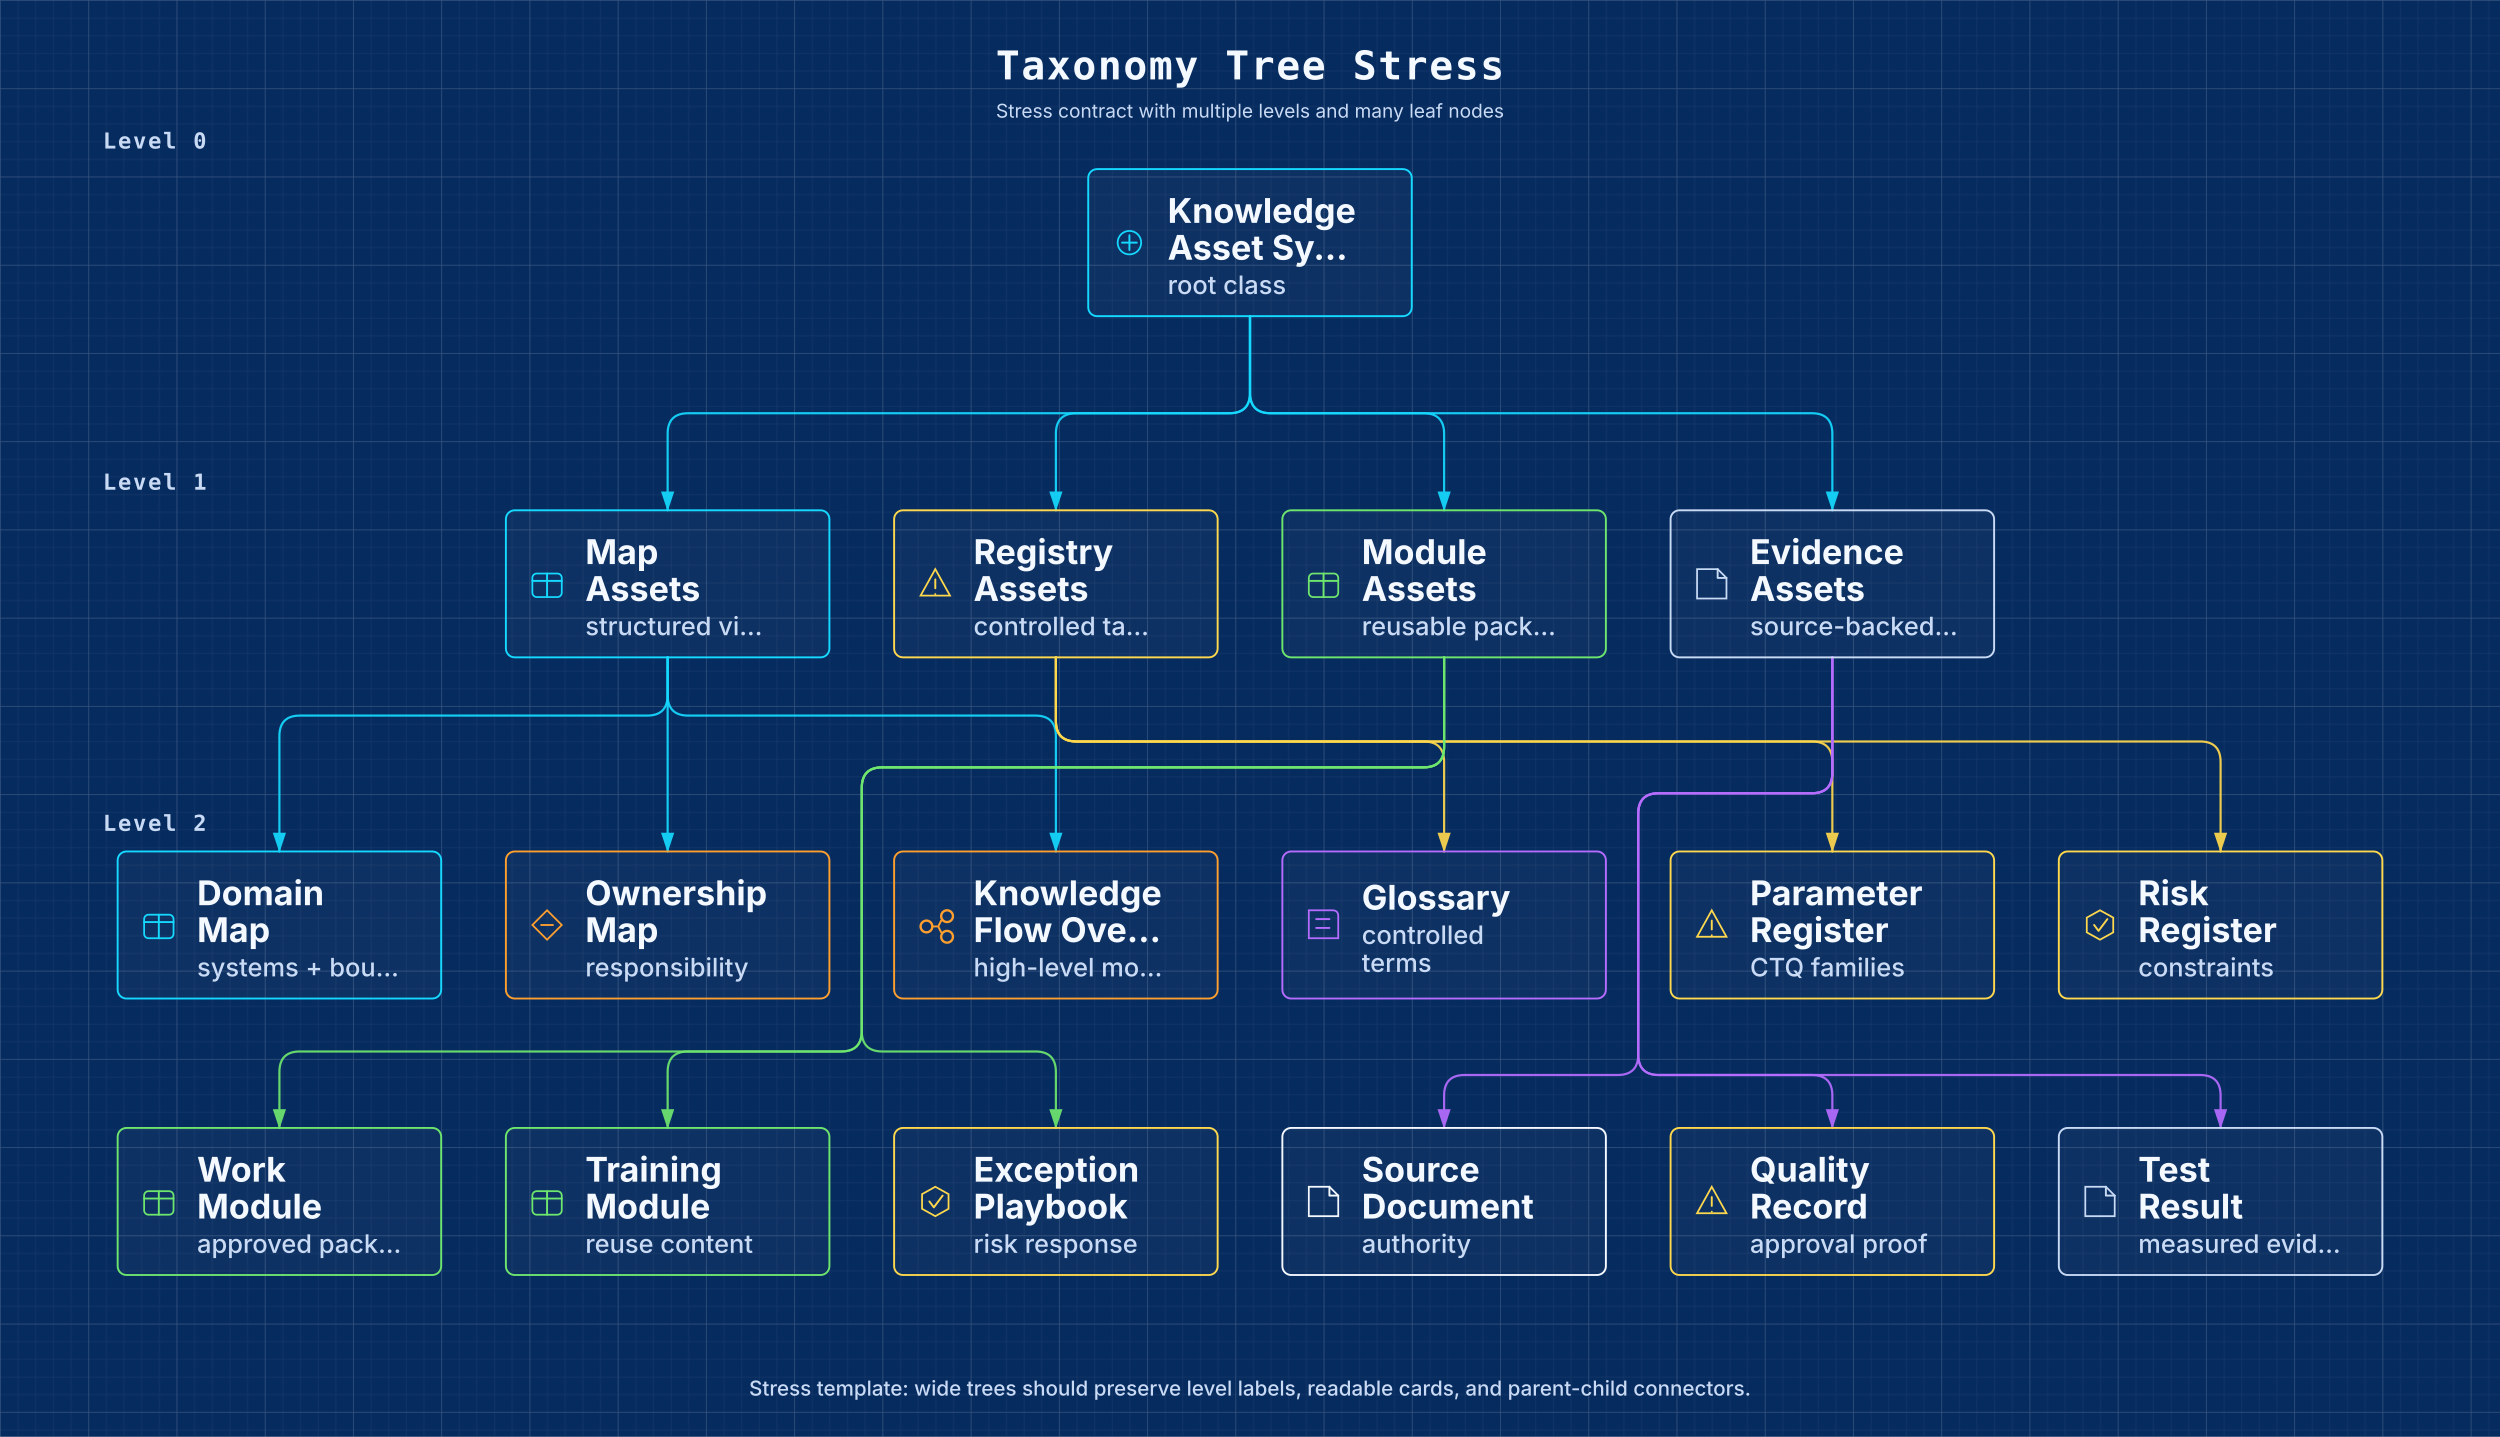
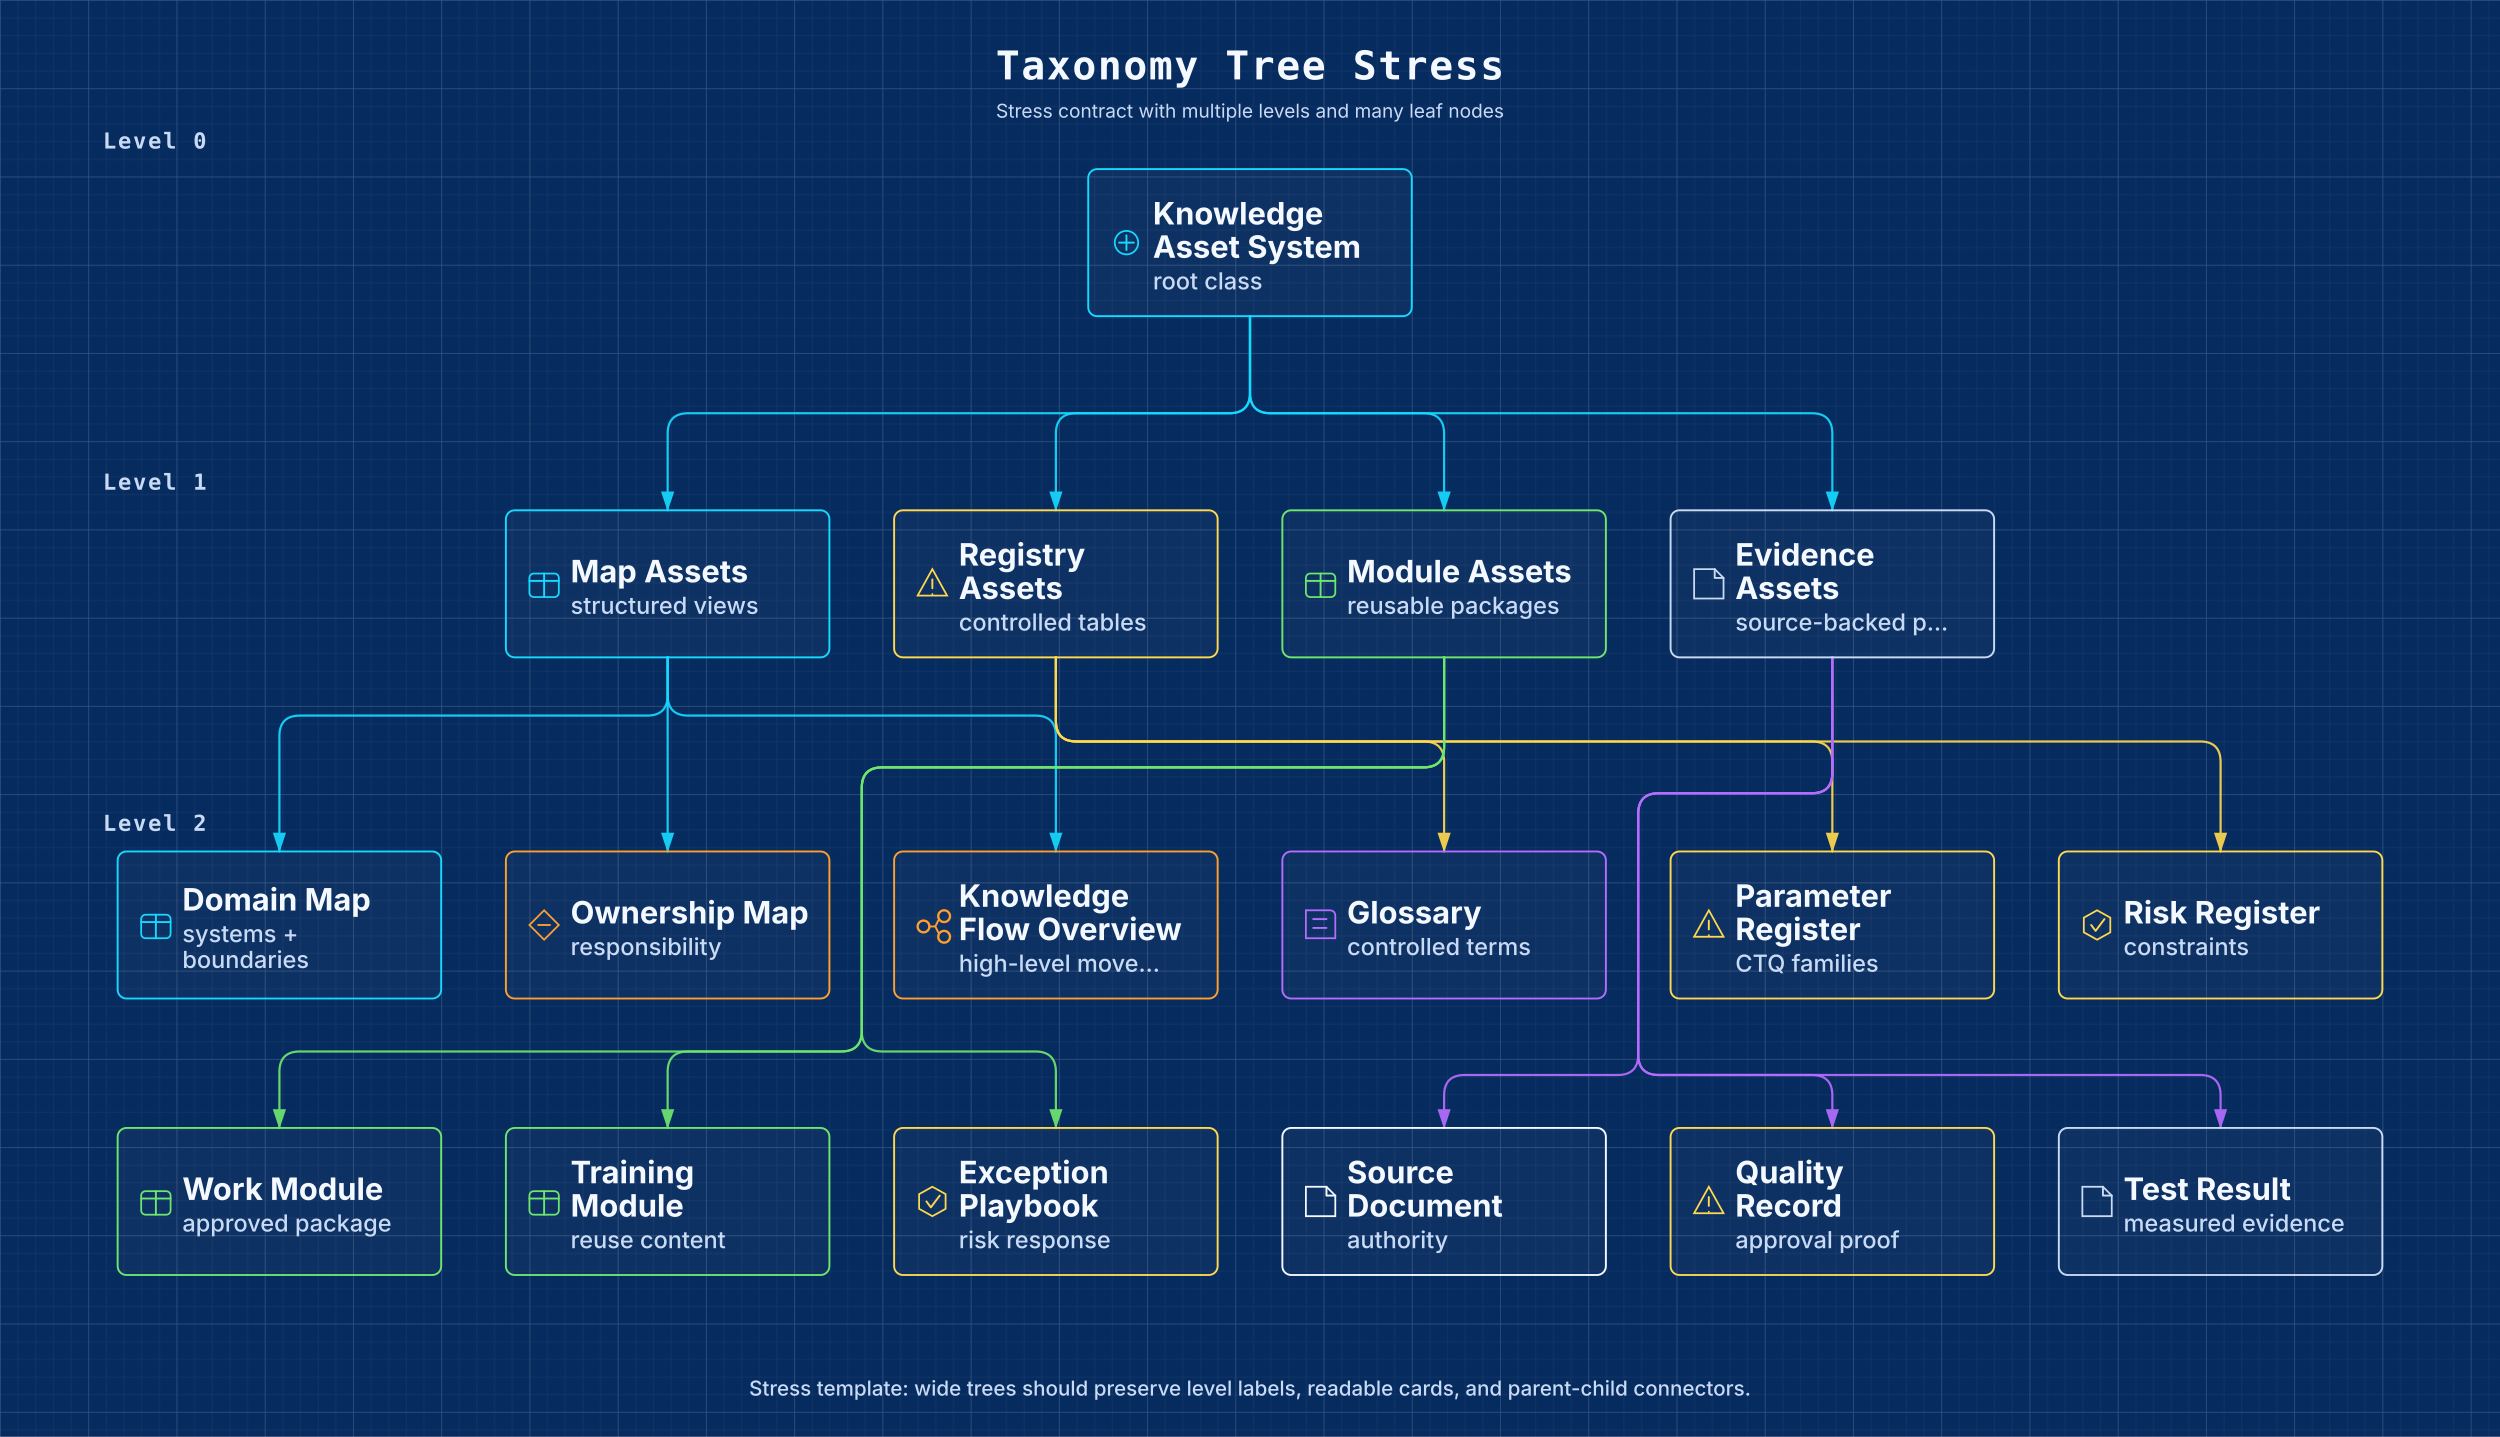
<svg xmlns="http://www.w3.org/2000/svg" width="1700" height="977" viewBox="0 0 1700 977" role="img" aria-label="Taxonomy Tree Stress" data-style="accent-blueprint" data-diagram-type="taxonomy_tree">
  <defs>
    <pattern id="blueprint-grid-small" width="12" height="12" patternUnits="userSpaceOnUse">
      <path d="M 12 0 H 0 V 12" fill="none" stroke="#FFFFFF" stroke-opacity="0.08" stroke-width="0.7" />
    </pattern>
    <pattern id="blueprint-grid" width="60" height="60" patternUnits="userSpaceOnUse">
      <rect width="60" height="60" fill="url(#blueprint-grid-small)" />
      <path d="M 60 0 H 0 V 60" fill="none" stroke="#FFFFFF" stroke-opacity="0.14" stroke-width="1" />
    </pattern>
    <marker id="arrow" markerWidth="10" markerHeight="10" refX="8.5" refY="3" orient="auto" markerUnits="strokeWidth">
      <path d="M0,0 L0,6 L9,3 z" fill="context-stroke" />
    </marker>
    <marker id="arrow-fanout" markerWidth="10" markerHeight="10" refX="8.5" refY="3" orient="auto" markerUnits="strokeWidth">
      <path d="M0,0 L0,6 L9,3 z" fill="context-stroke" />
    </marker>
    <marker id="arrow-fanin" markerWidth="10" markerHeight="10" refX="8.5" refY="3" orient="auto" markerUnits="strokeWidth">
      <path d="M0,0 L0,6 L9,3 z" fill="context-stroke" />
    </marker>
    <style>
    [data-style="accent-blueprint"] .title{font:700 27px IBM Plex Mono,JetBrains Mono,Consolas,monospace;fill:#F4F8FF;letter-spacing:.04em;text-transform:uppercase}
    [data-style="accent-blueprint"] .subtitle{font:400 13px IBM Plex Sans,Inter,Roboto Condensed,DIN,Segoe UI,Aptos,Arial,sans-serif;fill:#C9DAF5}
    [data-style="accent-blueprint"] .group-label{font:700 15px IBM Plex Mono,JetBrains Mono,Consolas,monospace;fill:#C9DAF5;letter-spacing:.08em;text-transform:uppercase}
    [data-style="accent-blueprint"] .card-title{font:700 17px IBM Plex Sans,Inter,Roboto Condensed,DIN,Segoe UI,Aptos,Arial,sans-serif;fill:#F4F8FF}
    [data-style="accent-blueprint"] .card-sub{font:500 13px IBM Plex Sans,Inter,Roboto Condensed,DIN,Segoe UI,Aptos,Arial,sans-serif;fill:#C9DAF5}
    [data-style="accent-blueprint"] .edge{fill:none;stroke:#F4F8FF;stroke-width:1.5;stroke-linecap:round;stroke-linejoin:round;opacity:0.88}
    [data-style="accent-blueprint"] .fanout{stroke:#FF9F2E;opacity:0.9}
    [data-style="accent-blueprint"] .fanin{stroke:#6EE66E;opacity:0.9}
    [data-style="accent-blueprint"] .route-shared{marker-end:none}
    [data-style="accent-blueprint"] .edge-dashed{stroke-dasharray:6 5;opacity:0.68}
    [data-style="accent-blueprint"] .note{font:500 14px IBM Plex Sans,Inter,Roboto Condensed,DIN,Segoe UI,Aptos,Arial,sans-serif;fill:#C9DAF5}
    [data-style="accent-blueprint"] .mono{font-family:IBM Plex Mono,JetBrains Mono,Consolas,monospace}
    [data-style="accent-blueprint"] .table-header{font:700 15.5px IBM Plex Mono,JetBrains Mono,Consolas,monospace;fill:#F4F8FF;letter-spacing:.08em;text-transform:uppercase}
    [data-style="accent-blueprint"] .table-cell{font:500 17px IBM Plex Sans,Inter,Roboto Condensed,DIN,Segoe UI,Aptos,Arial,sans-serif;fill:#F4F8FF}
    [data-style="accent-blueprint"] .table-cell-secondary{font:500 17px IBM Plex Sans,Inter,Roboto Condensed,DIN,Segoe UI,Aptos,Arial,sans-serif;fill:#C9DAF5}
    [data-style="accent-blueprint"] .info-panel-title{font:700 15px IBM Plex Mono,JetBrains Mono,Consolas,monospace;fill:#F4F8FF;letter-spacing:.08em;text-transform:uppercase}
    [data-style="accent-blueprint"] .info-panel-item{font:500 14px IBM Plex Sans,Inter,Roboto Condensed,DIN,Segoe UI,Aptos,Arial,sans-serif;fill:#C9DAF5}
    [data-style="accent-blueprint"] .tree-level-label{font:700 15px IBM Plex Mono,JetBrains Mono,Consolas,monospace;fill:#C9DAF5;letter-spacing:.08em;text-transform:uppercase}
    [data-style="accent-blueprint"] .hub-label{font:700 15px IBM Plex Mono,JetBrains Mono,Consolas,monospace;fill:#C9DAF5;letter-spacing:.08em;text-transform:uppercase}
    [data-style="accent-blueprint"] .icon-line{fill:none;stroke-width:1.3;stroke-linecap:round;stroke-linejoin:round}
  </style>
  </defs>
  <rect x="0" y="0" width="1700" height="977" rx="0" fill="#062B5F" />
  <rect x="0" y="0" width="1700" height="977" rx="0" fill="url(#blueprint-grid)" opacity="1" />
  <text x="850.0" y="54" text-anchor="middle" class="title">Taxonomy Tree Stress</text>
  <text x="850.0" y="80.0" text-anchor="middle" class="subtitle">Stress contract with multiple levels and many leaf nodes</text>
  <path d="M 850.0 215.0 L 850.0 267.0 Q 850.0 281.0 836.0 281.0 L 468.0 281.0 Q 454.0 281.0 454.0 295.0 L 454.0 347.0" class="edge taxonomy-link" marker-end="url(#arrow)" data-parent="root" data-child="maps" data-lane-y="281.0" style="stroke:#16D9FF;opacity:0.92" />
  <path d="M 850.0 215.0 L 850.0 267.0 Q 850.0 281.0 836.0 281.0 L 732.0 281.0 Q 718.0 281.0 718.0 295.0 L 718.0 347.0" class="edge taxonomy-link" marker-end="url(#arrow)" data-parent="root" data-child="registries" data-lane-y="281.0" style="stroke:#16D9FF;opacity:0.92" />
  <path d="M 850.0 215.0 L 850.0 267.0 Q 850.0 281.0 864.0 281.0 L 968.0 281.0 Q 982.0 281.0 982.0 295.0 L 982.0 347.0" class="edge taxonomy-link" marker-end="url(#arrow)" data-parent="root" data-child="modules" data-lane-y="281.0" style="stroke:#16D9FF;opacity:0.92" />
  <path d="M 850.0 215.0 L 850.0 267.0 Q 850.0 281.0 864.0 281.0 L 1232.0 281.0 Q 1246.0 281.0 1246.0 295.0 L 1246.0 347.0" class="edge taxonomy-link" marker-end="url(#arrow)" data-parent="root" data-child="evidence" data-lane-y="281.0" style="stroke:#16D9FF;opacity:0.92" />
  <path d="M 454.0 447.0 L 454.0 472.6 Q 454.0 486.6 440.0 486.6 L 204.0 486.6 Q 190.0 486.6 190.0 500.6 L 190.0 579.0" class="edge taxonomy-link" marker-end="url(#arrow)" data-parent="maps" data-child="domain_map" data-lane-y="486.6" style="stroke:#16D9FF;opacity:0.92" />
  <path d="M 454.0 447.0 L 454.0 579.0" class="edge taxonomy-link" marker-end="url(#arrow)" data-parent="maps" data-child="ownership_map" data-lane-y="486.6" style="stroke:#16D9FF;opacity:0.92" />
  <path d="M 454.0 447.0 L 454.0 472.6 Q 454.0 486.6 468.0 486.6 L 704.0 486.6 Q 718.0 486.6 718.0 500.6 L 718.0 579.0" class="edge taxonomy-link" marker-end="url(#arrow)" data-parent="maps" data-child="flow_overview" data-lane-y="486.6" style="stroke:#16D9FF;opacity:0.92" />
  <path d="M 718.0 447.0 L 718.0 490.2 Q 718.0 504.2 732.0 504.2 L 968.0 504.2 Q 982.0 504.2 982.0 518.2 L 982.0 579.0" class="edge taxonomy-link" marker-end="url(#arrow)" data-parent="registries" data-child="glossary" data-lane-y="504.2" style="stroke:#FFD84D;opacity:0.92" />
  <path d="M 718.0 447.0 L 718.0 490.2 Q 718.0 504.2 732.0 504.2 L 1232.0 504.2 Q 1246.0 504.2 1246.0 518.2 L 1246.0 579.0" class="edge taxonomy-link" marker-end="url(#arrow)" data-parent="registries" data-child="parameter_register" data-lane-y="504.2" style="stroke:#FFD84D;opacity:0.92" />
  <path d="M 718.0 447.0 L 718.0 490.2 Q 718.0 504.2 732.0 504.2 L 1496.0 504.2 Q 1510.0 504.2 1510.0 518.2 L 1510.0 579.0" class="edge taxonomy-link" marker-end="url(#arrow)" data-parent="registries" data-child="risk_register" data-lane-y="504.2" style="stroke:#FFD84D;opacity:0.92" />
  <path d="M 982.0 447.0 L 982.0 507.8 Q 982.0 521.8 968.0 521.8 L 600.0 521.8 Q 586.0 521.8 586.0 535.8 L 586.0 701.0 Q 586.0 715.0 572.0 715.0 L 204.0 715.0 Q 190.0 715.0 190.0 729.0 L 190.0 767.0" class="edge taxonomy-link" marker-end="url(#arrow)" data-parent="modules" data-child="work_module" data-lane-y="521.8" data-corridor-x="586.0" data-row-lane-y="715.0" style="stroke:#6EE66E;opacity:0.92" />
  <path d="M 982.0 447.0 L 982.0 507.8 Q 982.0 521.8 968.0 521.8 L 600.0 521.8 Q 586.0 521.8 586.0 535.8 L 586.0 701.0 Q 586.0 715.0 572.0 715.0 L 468.0 715.0 Q 454.0 715.0 454.0 729.0 L 454.0 767.0" class="edge taxonomy-link" marker-end="url(#arrow)" data-parent="modules" data-child="training_module" data-lane-y="521.8" data-corridor-x="586.0" data-row-lane-y="715.0" style="stroke:#6EE66E;opacity:0.92" />
  <path d="M 982.0 447.0 L 982.0 507.8 Q 982.0 521.8 968.0 521.8 L 600.0 521.8 Q 586.0 521.8 586.0 535.8 L 586.0 701.0 Q 586.0 715.0 600.0 715.0 L 704.0 715.0 Q 718.0 715.0 718.0 729.0 L 718.0 767.0" class="edge taxonomy-link" marker-end="url(#arrow)" data-parent="modules" data-child="playbook" data-lane-y="521.8" data-corridor-x="586.0" data-row-lane-y="715.0" style="stroke:#6EE66E;opacity:0.92" />
  <path d="M 1246.0 447.0 L 1246.0 525.4 Q 1246.0 539.4 1232.0 539.4 L 1128.0 539.4 Q 1114.0 539.4 1114.0 553.4 L 1114.0 717.0 Q 1114.0 731.0 1100.0 731.0 L 996.0 731.0 Q 982.0 731.0 982.0 745.0 L 982.0 767.0" class="edge taxonomy-link" marker-end="url(#arrow)" data-parent="evidence" data-child="source_doc" data-lane-y="539.4" data-corridor-x="1114.0" data-row-lane-y="731.0" style="stroke:#B56CFF;opacity:0.92" />
  <path d="M 1246.0 447.0 L 1246.0 525.4 Q 1246.0 539.4 1232.0 539.4 L 1128.0 539.4 Q 1114.0 539.4 1114.0 553.4 L 1114.0 717.0 Q 1114.0 731.0 1128.0 731.0 L 1232.0 731.0 Q 1246.0 731.0 1246.0 745.0 L 1246.0 767.0" class="edge taxonomy-link" marker-end="url(#arrow)" data-parent="evidence" data-child="quality_record" data-lane-y="539.4" data-corridor-x="1114.0" data-row-lane-y="731.0" style="stroke:#B56CFF;opacity:0.92" />
  <path d="M 1246.0 447.0 L 1246.0 525.4 Q 1246.0 539.4 1232.0 539.4 L 1128.0 539.4 Q 1114.0 539.4 1114.0 553.4 L 1114.0 717.0 Q 1114.0 731.0 1128.0 731.0 L 1496.0 731.0 Q 1510.0 731.0 1510.0 745.0 L 1510.0 767.0" class="edge taxonomy-link" marker-end="url(#arrow)" data-parent="evidence" data-child="test_result" data-lane-y="539.4" data-corridor-x="1114.0" data-row-lane-y="731.0" style="stroke:#B56CFF;opacity:0.92" />
  <g id="node-root" class="card node-card">
    <rect x="740.0" y="115.0" width="220.0" height="100.0" rx="6" fill="#FFFFFF" fill-opacity="0.03" stroke="#16D9FF" stroke-width="1.3" />
-     <circle cx="768.0" cy="165.0" r="8" fill="none" stroke="#16D9FF" stroke-width="1.2" />
-     <path d="M763.0,165.0 H773.0 M768.0,160.0 V170.0" class="icon-line" stroke="#16D9FF" />
-     <text x="794.0" y="151.549" text-anchor="start" class="card-title" style="font-size:23.2px">Knowledge</text>
-     <text x="794.0" y="176.626" text-anchor="start" class="card-title" style="font-size:23.2px">Asset Sy...</text>
-     <text x="794.0" y="199.943" text-anchor="start" class="card-sub" style="font-size:17.3px">root class</text>
+     <circle cx="766.0" cy="165.0" r="8" fill="none" stroke="#16D9FF" stroke-width="1.2" />
+     <path d="M761.0,165.0 H771.0 M766.0,160.0 V170.0" class="icon-line" stroke="#16D9FF" />
+     <text x="784.0" y="152.63" text-anchor="start" class="card-title" style="font-size:21px">Knowledge</text>
+     <text x="784.0" y="175.31" text-anchor="start" class="card-title" style="font-size:21px">Asset System</text>
+     <text x="784.0" y="196.77" text-anchor="start" class="card-sub" style="font-size:16px">root class</text>
  </g>
  <g id="node-maps" class="card node-card">
    <rect x="344.0" y="347.0" width="220.0" height="100.0" rx="6" fill="#FFFFFF" fill-opacity="0.03" stroke="#16D9FF" stroke-width="1.3" />
-     <rect x="362.0" y="390.0" width="20" height="16" rx="3" fill="none" stroke="#16D9FF" stroke-width="1.2" />
-     <path d="M362.0,395.0 H382.0 M372.0,390.0 V406.0" class="icon-line" stroke="#16D9FF" />
-     <text x="398.0" y="383.549" text-anchor="start" class="card-title" style="font-size:23.2px">Map</text>
-     <text x="398.0" y="408.626" text-anchor="start" class="card-title" style="font-size:23.2px">Assets</text>
-     <text x="398.0" y="431.943" text-anchor="start" class="card-sub" style="font-size:17.3px">structured vi...</text>
+     <rect x="360.0" y="390.0" width="20" height="16" rx="3" fill="none" stroke="#16D9FF" stroke-width="1.2" />
+     <path d="M360.0,395.0 H380.0 M370.0,390.0 V406.0" class="icon-line" stroke="#16D9FF" />
+     <text x="388.0" y="395.97" text-anchor="start" class="card-title" style="font-size:21px">Map Assets</text>
+     <text x="388.0" y="417.43" text-anchor="start" class="card-sub" style="font-size:16px">structured views</text>
  </g>
  <g id="node-registries" class="card node-card">
    <rect x="608.0" y="347.0" width="220.0" height="100.0" rx="6" fill="#FFFFFF" fill-opacity="0.03" stroke="#FFD84D" stroke-width="1.3" />
-     <path d="M636.0,387.0 L646.0,405.0 H626.0 Z" fill="none" stroke="#FFD84D" stroke-width="1.2" />
-     <path d="M636.0,394.0 V400.0 M636.0,404.0 V404.0" class="icon-line" stroke="#FFD84D" />
-     <text x="662.0" y="383.549" text-anchor="start" class="card-title" style="font-size:23.2px">Registry</text>
-     <text x="662.0" y="408.626" text-anchor="start" class="card-title" style="font-size:23.2px">Assets</text>
-     <text x="662.0" y="431.943" text-anchor="start" class="card-sub" style="font-size:17.3px">controlled ta...</text>
+     <path d="M634.0,387.0 L644.0,405.0 H624.0 Z" fill="none" stroke="#FFD84D" stroke-width="1.2" />
+     <path d="M634.0,394.0 V400.0 M634.0,404.0 V404.0" class="icon-line" stroke="#FFD84D" />
+     <text x="652.0" y="384.63" text-anchor="start" class="card-title" style="font-size:21px">Registry</text>
+     <text x="652.0" y="407.31" text-anchor="start" class="card-title" style="font-size:21px">Assets</text>
+     <text x="652.0" y="428.77" text-anchor="start" class="card-sub" style="font-size:16px">controlled tables</text>
  </g>
  <g id="node-modules" class="card node-card">
    <rect x="872.0" y="347.0" width="220.0" height="100.0" rx="6" fill="#FFFFFF" fill-opacity="0.03" stroke="#6EE66E" stroke-width="1.3" />
-     <rect x="890.0" y="390.0" width="20" height="16" rx="3" fill="none" stroke="#6EE66E" stroke-width="1.2" />
-     <path d="M890.0,395.0 H910.0 M900.0,390.0 V406.0" class="icon-line" stroke="#6EE66E" />
-     <text x="926.0" y="383.549" text-anchor="start" class="card-title" style="font-size:23.2px">Module</text>
-     <text x="926.0" y="408.626" text-anchor="start" class="card-title" style="font-size:23.2px">Assets</text>
-     <text x="926.0" y="431.943" text-anchor="start" class="card-sub" style="font-size:17.3px">reusable pack...</text>
+     <rect x="888.0" y="390.0" width="20" height="16" rx="3" fill="none" stroke="#6EE66E" stroke-width="1.2" />
+     <path d="M888.0,395.0 H908.0 M898.0,390.0 V406.0" class="icon-line" stroke="#6EE66E" />
+     <text x="916.0" y="395.97" text-anchor="start" class="card-title" style="font-size:21px">Module Assets</text>
+     <text x="916.0" y="417.43" text-anchor="start" class="card-sub" style="font-size:16px">reusable packages</text>
  </g>
  <g id="node-evidence" class="card node-card">
    <rect x="1136.0" y="347.0" width="220.0" height="100.0" rx="6" fill="#FFFFFF" fill-opacity="0.03" stroke="#C9DAF5" stroke-width="1.3" />
-     <path d="M1154.0,387.0 H1168.0 L1174.0,393.0 V407.0 H1154.0 Z" fill="none" stroke="#C9DAF5" stroke-width="1.2" />
-     <path d="M1168.0,387.0 V393.0 H1174.0" class="icon-line" stroke="#C9DAF5" />
-     <text x="1190.0" y="383.549" text-anchor="start" class="card-title" style="font-size:23.2px">Evidence</text>
-     <text x="1190.0" y="408.626" text-anchor="start" class="card-title" style="font-size:23.2px">Assets</text>
-     <text x="1190.0" y="431.943" text-anchor="start" class="card-sub" style="font-size:17.3px">source-backed...</text>
+     <path d="M1152.0,387.0 H1166.0 L1172.0,393.0 V407.0 H1152.0 Z" fill="none" stroke="#C9DAF5" stroke-width="1.2" />
+     <path d="M1166.0,387.0 V393.0 H1172.0" class="icon-line" stroke="#C9DAF5" />
+     <text x="1180.0" y="384.63" text-anchor="start" class="card-title" style="font-size:21px">Evidence</text>
+     <text x="1180.0" y="407.31" text-anchor="start" class="card-title" style="font-size:21px">Assets</text>
+     <text x="1180.0" y="428.77" text-anchor="start" class="card-sub" style="font-size:16px">source-backed p...</text>
  </g>
  <g id="node-domain_map" class="card node-card">
    <rect x="80.0" y="579.0" width="220.0" height="100.0" rx="6" fill="#FFFFFF" fill-opacity="0.03" stroke="#16D9FF" stroke-width="1.3" />
-     <rect x="98.0" y="622.0" width="20" height="16" rx="3" fill="none" stroke="#16D9FF" stroke-width="1.2" />
-     <path d="M98.0,627.0 H118.0 M108.0,622.0 V638.0" class="icon-line" stroke="#16D9FF" />
-     <text x="134.0" y="615.549" text-anchor="start" class="card-title" style="font-size:23.2px">Domain</text>
-     <text x="134.0" y="640.626" text-anchor="start" class="card-title" style="font-size:23.2px">Map</text>
-     <text x="134.0" y="663.943" text-anchor="start" class="card-sub" style="font-size:17.3px">systems + bou...</text>
+     <rect x="96.0" y="622.0" width="20" height="16" rx="3" fill="none" stroke="#16D9FF" stroke-width="1.2" />
+     <path d="M96.0,627.0 H116.0 M106.0,622.0 V638.0" class="icon-line" stroke="#16D9FF" />
+     <text x="124.0" y="619.17" text-anchor="start" class="card-title" style="font-size:21px">Domain Map</text>
+     <text x="124.0" y="640.63" text-anchor="start" class="card-sub" style="font-size:16px">systems +</text>
+     <text x="124.0" y="658.23" text-anchor="start" class="card-sub" style="font-size:16px">boundaries</text>
  </g>
  <g id="node-ownership_map" class="card node-card">
    <rect x="344.0" y="579.0" width="220.0" height="100.0" rx="6" fill="#FFFFFF" fill-opacity="0.03" stroke="#FF9F2E" stroke-width="1.3" />
-     <path d="M372.0,619.0 L382.0,629.0 L372.0,639.0 L362.0,629.0 Z" fill="none" stroke="#FF9F2E" stroke-width="1.2" />
-     <path d="M368.0,629.0 H376.0" class="icon-line" stroke="#FF9F2E" />
-     <text x="398.0" y="615.549" text-anchor="start" class="card-title" style="font-size:23.2px">Ownership</text>
-     <text x="398.0" y="640.626" text-anchor="start" class="card-title" style="font-size:23.2px">Map</text>
-     <text x="398.0" y="663.943" text-anchor="start" class="card-sub" style="font-size:17.3px">responsibility</text>
+     <path d="M370.0,619.0 L380.0,629.0 L370.0,639.0 L360.0,629.0 Z" fill="none" stroke="#FF9F2E" stroke-width="1.2" />
+     <path d="M366.0,629.0 H374.0" class="icon-line" stroke="#FF9F2E" />
+     <text x="388.0" y="627.97" text-anchor="start" class="card-title" style="font-size:21px">Ownership Map</text>
+     <text x="388.0" y="649.43" text-anchor="start" class="card-sub" style="font-size:16px">responsibility</text>
  </g>
  <g id="node-flow_overview" class="card node-card">
    <rect x="608.0" y="579.0" width="220.0" height="100.0" rx="6" fill="#FFFFFF" fill-opacity="0.03" stroke="#FF9F2E" stroke-width="1.3" />
-     <circle cx="630.0" cy="630.0" r="4" fill="none" stroke="#FF9F2E" stroke-width="1.6" />
-     <circle cx="644.0" cy="623.0" r="4" fill="none" stroke="#FF9F2E" stroke-width="1.6" />
-     <circle cx="644.0" cy="637.0" r="4" fill="none" stroke="#FF9F2E" stroke-width="1.6" />
-     <path d="M634.0,630.0 H638.0 M640.0,626.0 L638.0,630.0 L640.0,634.0" class="icon-line" stroke="#FF9F2E" />
-     <text x="662.0" y="615.549" text-anchor="start" class="card-title" style="font-size:23.2px">Knowledge</text>
-     <text x="662.0" y="640.626" text-anchor="start" class="card-title" style="font-size:23.2px">Flow Ove...</text>
-     <text x="662.0" y="663.943" text-anchor="start" class="card-sub" style="font-size:17.3px">high-level mo...</text>
+     <circle cx="628.0" cy="630.0" r="4" fill="none" stroke="#FF9F2E" stroke-width="1.6" />
+     <circle cx="642.0" cy="623.0" r="4" fill="none" stroke="#FF9F2E" stroke-width="1.6" />
+     <circle cx="642.0" cy="637.0" r="4" fill="none" stroke="#FF9F2E" stroke-width="1.6" />
+     <path d="M632.0,630.0 H636.0 M638.0,626.0 L636.0,630.0 L638.0,634.0" class="icon-line" stroke="#FF9F2E" />
+     <text x="652.0" y="616.63" text-anchor="start" class="card-title" style="font-size:21px">Knowledge</text>
+     <text x="652.0" y="639.31" text-anchor="start" class="card-title" style="font-size:21px">Flow Overview</text>
+     <text x="652.0" y="660.77" text-anchor="start" class="card-sub" style="font-size:16px">high-level move...</text>
  </g>
  <g id="node-glossary" class="card node-card">
    <rect x="872.0" y="579.0" width="220.0" height="100.0" rx="6" fill="#FFFFFF" fill-opacity="0.03" stroke="#B56CFF" stroke-width="1.3" />
-     <path d="M890.0,619.0 H906.0 Q910.0,619.0 910.0,623.0 V638.0 H890.0 Z" fill="none" stroke="#B56CFF" stroke-width="1.2" />
-     <path d="M895.0,625.0 H904.0 M895.0,631.0 H904.0" class="icon-line" stroke="#B56CFF" />
-     <text x="926.0" y="618.583" text-anchor="start" class="card-title" style="font-size:23.2px">Glossary</text>
-     <text x="926.0" y="641.901" text-anchor="start" class="card-sub" style="font-size:17.3px">controlled</text>
-     <text x="926.0" y="660.909" text-anchor="start" class="card-sub" style="font-size:17.3px">terms</text>
+     <path d="M888.0,619.0 H904.0 Q908.0,619.0 908.0,623.0 V638.0 H888.0 Z" fill="none" stroke="#B56CFF" stroke-width="1.2" />
+     <path d="M893.0,625.0 H902.0 M893.0,631.0 H902.0" class="icon-line" stroke="#B56CFF" />
+     <text x="916.0" y="627.97" text-anchor="start" class="card-title" style="font-size:21px">Glossary</text>
+     <text x="916.0" y="649.43" text-anchor="start" class="card-sub" style="font-size:16px">controlled terms</text>
  </g>
  <g id="node-parameter_register" class="card node-card">
    <rect x="1136.0" y="579.0" width="220.0" height="100.0" rx="6" fill="#FFFFFF" fill-opacity="0.03" stroke="#FFD84D" stroke-width="1.3" />
-     <path d="M1164.0,619.0 L1174.0,637.0 H1154.0 Z" fill="none" stroke="#FFD84D" stroke-width="1.2" />
-     <path d="M1164.0,626.0 V632.0 M1164.0,636.0 V636.0" class="icon-line" stroke="#FFD84D" />
-     <text x="1190.0" y="615.549" text-anchor="start" class="card-title" style="font-size:23.2px">Parameter</text>
-     <text x="1190.0" y="640.626" text-anchor="start" class="card-title" style="font-size:23.2px">Register</text>
-     <text x="1190.0" y="663.943" text-anchor="start" class="card-sub" style="font-size:17.3px">CTQ families</text>
+     <path d="M1162.0,619.0 L1172.0,637.0 H1152.0 Z" fill="none" stroke="#FFD84D" stroke-width="1.2" />
+     <path d="M1162.0,626.0 V632.0 M1162.0,636.0 V636.0" class="icon-line" stroke="#FFD84D" />
+     <text x="1180.0" y="616.63" text-anchor="start" class="card-title" style="font-size:21px">Parameter</text>
+     <text x="1180.0" y="639.31" text-anchor="start" class="card-title" style="font-size:21px">Register</text>
+     <text x="1180.0" y="660.77" text-anchor="start" class="card-sub" style="font-size:16px">CTQ families</text>
  </g>
  <g id="node-risk_register" class="card node-card">
    <rect x="1400.0" y="579.0" width="220.0" height="100.0" rx="6" fill="#FFFFFF" fill-opacity="0.03" stroke="#FFD84D" stroke-width="1.3" />
-     <path d="M1428.0,619.0 L1437.0,624.0 V634.0 L1428.0,639.0 L1419.0,634.0 V624.0 Z" fill="none" stroke="#FFD84D" stroke-width="1.2" />
-     <path d="M1424.0,629.0 L1427.0,633.0 L1433.0,625.0" class="icon-line" stroke="#FFD84D" />
-     <text x="1454.0" y="615.549" text-anchor="start" class="card-title" style="font-size:23.2px">Risk</text>
-     <text x="1454.0" y="640.626" text-anchor="start" class="card-title" style="font-size:23.2px">Register</text>
-     <text x="1454.0" y="663.943" text-anchor="start" class="card-sub" style="font-size:17.3px">constraints</text>
+     <path d="M1426.0,619.0 L1435.0,624.0 V634.0 L1426.0,639.0 L1417.0,634.0 V624.0 Z" fill="none" stroke="#FFD84D" stroke-width="1.2" />
+     <path d="M1422.0,629.0 L1425.0,633.0 L1431.0,625.0" class="icon-line" stroke="#FFD84D" />
+     <text x="1444.0" y="627.97" text-anchor="start" class="card-title" style="font-size:21px">Risk Register</text>
+     <text x="1444.0" y="649.43" text-anchor="start" class="card-sub" style="font-size:16px">constraints</text>
  </g>
  <g id="node-work_module" class="card node-card">
    <rect x="80.0" y="767.0" width="220.0" height="100.0" rx="6" fill="#FFFFFF" fill-opacity="0.03" stroke="#6EE66E" stroke-width="1.3" />
-     <rect x="98.0" y="810.0" width="20" height="16" rx="3" fill="none" stroke="#6EE66E" stroke-width="1.2" />
-     <path d="M98.0,815.0 H118.0 M108.0,810.0 V826.0" class="icon-line" stroke="#6EE66E" />
-     <text x="134.0" y="803.549" text-anchor="start" class="card-title" style="font-size:23.2px">Work</text>
-     <text x="134.0" y="828.626" text-anchor="start" class="card-title" style="font-size:23.2px">Module</text>
-     <text x="134.0" y="851.943" text-anchor="start" class="card-sub" style="font-size:17.3px">approved pack...</text>
+     <rect x="96.0" y="810.0" width="20" height="16" rx="3" fill="none" stroke="#6EE66E" stroke-width="1.2" />
+     <path d="M96.0,815.0 H116.0 M106.0,810.0 V826.0" class="icon-line" stroke="#6EE66E" />
+     <text x="124.0" y="815.97" text-anchor="start" class="card-title" style="font-size:21px">Work Module</text>
+     <text x="124.0" y="837.43" text-anchor="start" class="card-sub" style="font-size:16px">approved package</text>
  </g>
  <g id="node-training_module" class="card node-card">
    <rect x="344.0" y="767.0" width="220.0" height="100.0" rx="6" fill="#FFFFFF" fill-opacity="0.03" stroke="#6EE66E" stroke-width="1.3" />
-     <rect x="362.0" y="810.0" width="20" height="16" rx="3" fill="none" stroke="#6EE66E" stroke-width="1.2" />
-     <path d="M362.0,815.0 H382.0 M372.0,810.0 V826.0" class="icon-line" stroke="#6EE66E" />
-     <text x="398.0" y="803.549" text-anchor="start" class="card-title" style="font-size:23.2px">Training</text>
-     <text x="398.0" y="828.626" text-anchor="start" class="card-title" style="font-size:23.2px">Module</text>
-     <text x="398.0" y="851.943" text-anchor="start" class="card-sub" style="font-size:17.3px">reuse content</text>
+     <rect x="360.0" y="810.0" width="20" height="16" rx="3" fill="none" stroke="#6EE66E" stroke-width="1.2" />
+     <path d="M360.0,815.0 H380.0 M370.0,810.0 V826.0" class="icon-line" stroke="#6EE66E" />
+     <text x="388.0" y="804.63" text-anchor="start" class="card-title" style="font-size:21px">Training</text>
+     <text x="388.0" y="827.31" text-anchor="start" class="card-title" style="font-size:21px">Module</text>
+     <text x="388.0" y="848.77" text-anchor="start" class="card-sub" style="font-size:16px">reuse content</text>
  </g>
  <g id="node-playbook" class="card node-card">
    <rect x="608.0" y="767.0" width="220.0" height="100.0" rx="6" fill="#FFFFFF" fill-opacity="0.03" stroke="#FFD84D" stroke-width="1.3" />
-     <path d="M636.0,807.0 L645.0,812.0 V822.0 L636.0,827.0 L627.0,822.0 V812.0 Z" fill="none" stroke="#FFD84D" stroke-width="1.2" />
-     <path d="M632.0,817.0 L635.0,821.0 L641.0,813.0" class="icon-line" stroke="#FFD84D" />
-     <text x="662.0" y="803.549" text-anchor="start" class="card-title" style="font-size:23.2px">Exception</text>
-     <text x="662.0" y="828.626" text-anchor="start" class="card-title" style="font-size:23.2px">Playbook</text>
-     <text x="662.0" y="851.943" text-anchor="start" class="card-sub" style="font-size:17.3px">risk response</text>
+     <path d="M634.0,807.0 L643.0,812.0 V822.0 L634.0,827.0 L625.0,822.0 V812.0 Z" fill="none" stroke="#FFD84D" stroke-width="1.2" />
+     <path d="M630.0,817.0 L633.0,821.0 L639.0,813.0" class="icon-line" stroke="#FFD84D" />
+     <text x="652.0" y="804.63" text-anchor="start" class="card-title" style="font-size:21px">Exception</text>
+     <text x="652.0" y="827.31" text-anchor="start" class="card-title" style="font-size:21px">Playbook</text>
+     <text x="652.0" y="848.77" text-anchor="start" class="card-sub" style="font-size:16px">risk response</text>
  </g>
  <g id="node-source_doc" class="card node-card">
    <rect x="872.0" y="767.0" width="220.0" height="100.0" rx="6" fill="#FFFFFF" fill-opacity="0.03" stroke="#F4F8FF" stroke-width="1.3" />
-     <path d="M890.0,807.0 H904.0 L910.0,813.0 V827.0 H890.0 Z" fill="none" stroke="#F4F8FF" stroke-width="1.2" />
-     <path d="M904.0,807.0 V813.0 H910.0" class="icon-line" stroke="#F4F8FF" />
-     <text x="926.0" y="803.549" text-anchor="start" class="card-title" style="font-size:23.2px">Source</text>
-     <text x="926.0" y="828.626" text-anchor="start" class="card-title" style="font-size:23.2px">Document</text>
-     <text x="926.0" y="851.943" text-anchor="start" class="card-sub" style="font-size:17.3px">authority</text>
+     <path d="M888.0,807.0 H902.0 L908.0,813.0 V827.0 H888.0 Z" fill="none" stroke="#F4F8FF" stroke-width="1.2" />
+     <path d="M902.0,807.0 V813.0 H908.0" class="icon-line" stroke="#F4F8FF" />
+     <text x="916.0" y="804.63" text-anchor="start" class="card-title" style="font-size:21px">Source</text>
+     <text x="916.0" y="827.31" text-anchor="start" class="card-title" style="font-size:21px">Document</text>
+     <text x="916.0" y="848.77" text-anchor="start" class="card-sub" style="font-size:16px">authority</text>
  </g>
  <g id="node-quality_record" class="card node-card">
    <rect x="1136.0" y="767.0" width="220.0" height="100.0" rx="6" fill="#FFFFFF" fill-opacity="0.03" stroke="#FFD84D" stroke-width="1.3" />
-     <path d="M1164.0,807.0 L1174.0,825.0 H1154.0 Z" fill="none" stroke="#FFD84D" stroke-width="1.2" />
-     <path d="M1164.0,814.0 V820.0 M1164.0,824.0 V824.0" class="icon-line" stroke="#FFD84D" />
-     <text x="1190.0" y="803.549" text-anchor="start" class="card-title" style="font-size:23.2px">Quality</text>
-     <text x="1190.0" y="828.626" text-anchor="start" class="card-title" style="font-size:23.2px">Record</text>
-     <text x="1190.0" y="851.943" text-anchor="start" class="card-sub" style="font-size:17.3px">approval proof</text>
+     <path d="M1162.0,807.0 L1172.0,825.0 H1152.0 Z" fill="none" stroke="#FFD84D" stroke-width="1.2" />
+     <path d="M1162.0,814.0 V820.0 M1162.0,824.0 V824.0" class="icon-line" stroke="#FFD84D" />
+     <text x="1180.0" y="804.63" text-anchor="start" class="card-title" style="font-size:21px">Quality</text>
+     <text x="1180.0" y="827.31" text-anchor="start" class="card-title" style="font-size:21px">Record</text>
+     <text x="1180.0" y="848.77" text-anchor="start" class="card-sub" style="font-size:16px">approval proof</text>
  </g>
  <g id="node-test_result" class="card node-card">
    <rect x="1400.0" y="767.0" width="220.0" height="100.0" rx="6" fill="#FFFFFF" fill-opacity="0.03" stroke="#C9DAF5" stroke-width="1.3" />
-     <path d="M1418.0,807.0 H1432.0 L1438.0,813.0 V827.0 H1418.0 Z" fill="none" stroke="#C9DAF5" stroke-width="1.2" />
-     <path d="M1432.0,807.0 V813.0 H1438.0" class="icon-line" stroke="#C9DAF5" />
-     <text x="1454.0" y="803.549" text-anchor="start" class="card-title" style="font-size:23.2px">Test</text>
-     <text x="1454.0" y="828.626" text-anchor="start" class="card-title" style="font-size:23.2px">Result</text>
-     <text x="1454.0" y="851.943" text-anchor="start" class="card-sub" style="font-size:17.3px">measured evid...</text>
+     <path d="M1416.0,807.0 H1430.0 L1436.0,813.0 V827.0 H1416.0 Z" fill="none" stroke="#C9DAF5" stroke-width="1.2" />
+     <path d="M1430.0,807.0 V813.0 H1436.0" class="icon-line" stroke="#C9DAF5" />
+     <text x="1444.0" y="815.97" text-anchor="start" class="card-title" style="font-size:21px">Test Result</text>
+     <text x="1444.0" y="837.43" text-anchor="start" class="card-sub" style="font-size:16px">measured evidence</text>
  </g>
  <text x="70" y="101.0" class="tree-level-label">Level 0</text>
  <text x="70" y="333.0" class="tree-level-label">Level 1</text>
  <text x="70" y="565.0" class="tree-level-label">Level 2</text>
  <text x="850.0" y="949" text-anchor="middle" class="note">Stress template: wide trees should preserve level labels, readable cards, and parent-child connectors.</text>
</svg>
